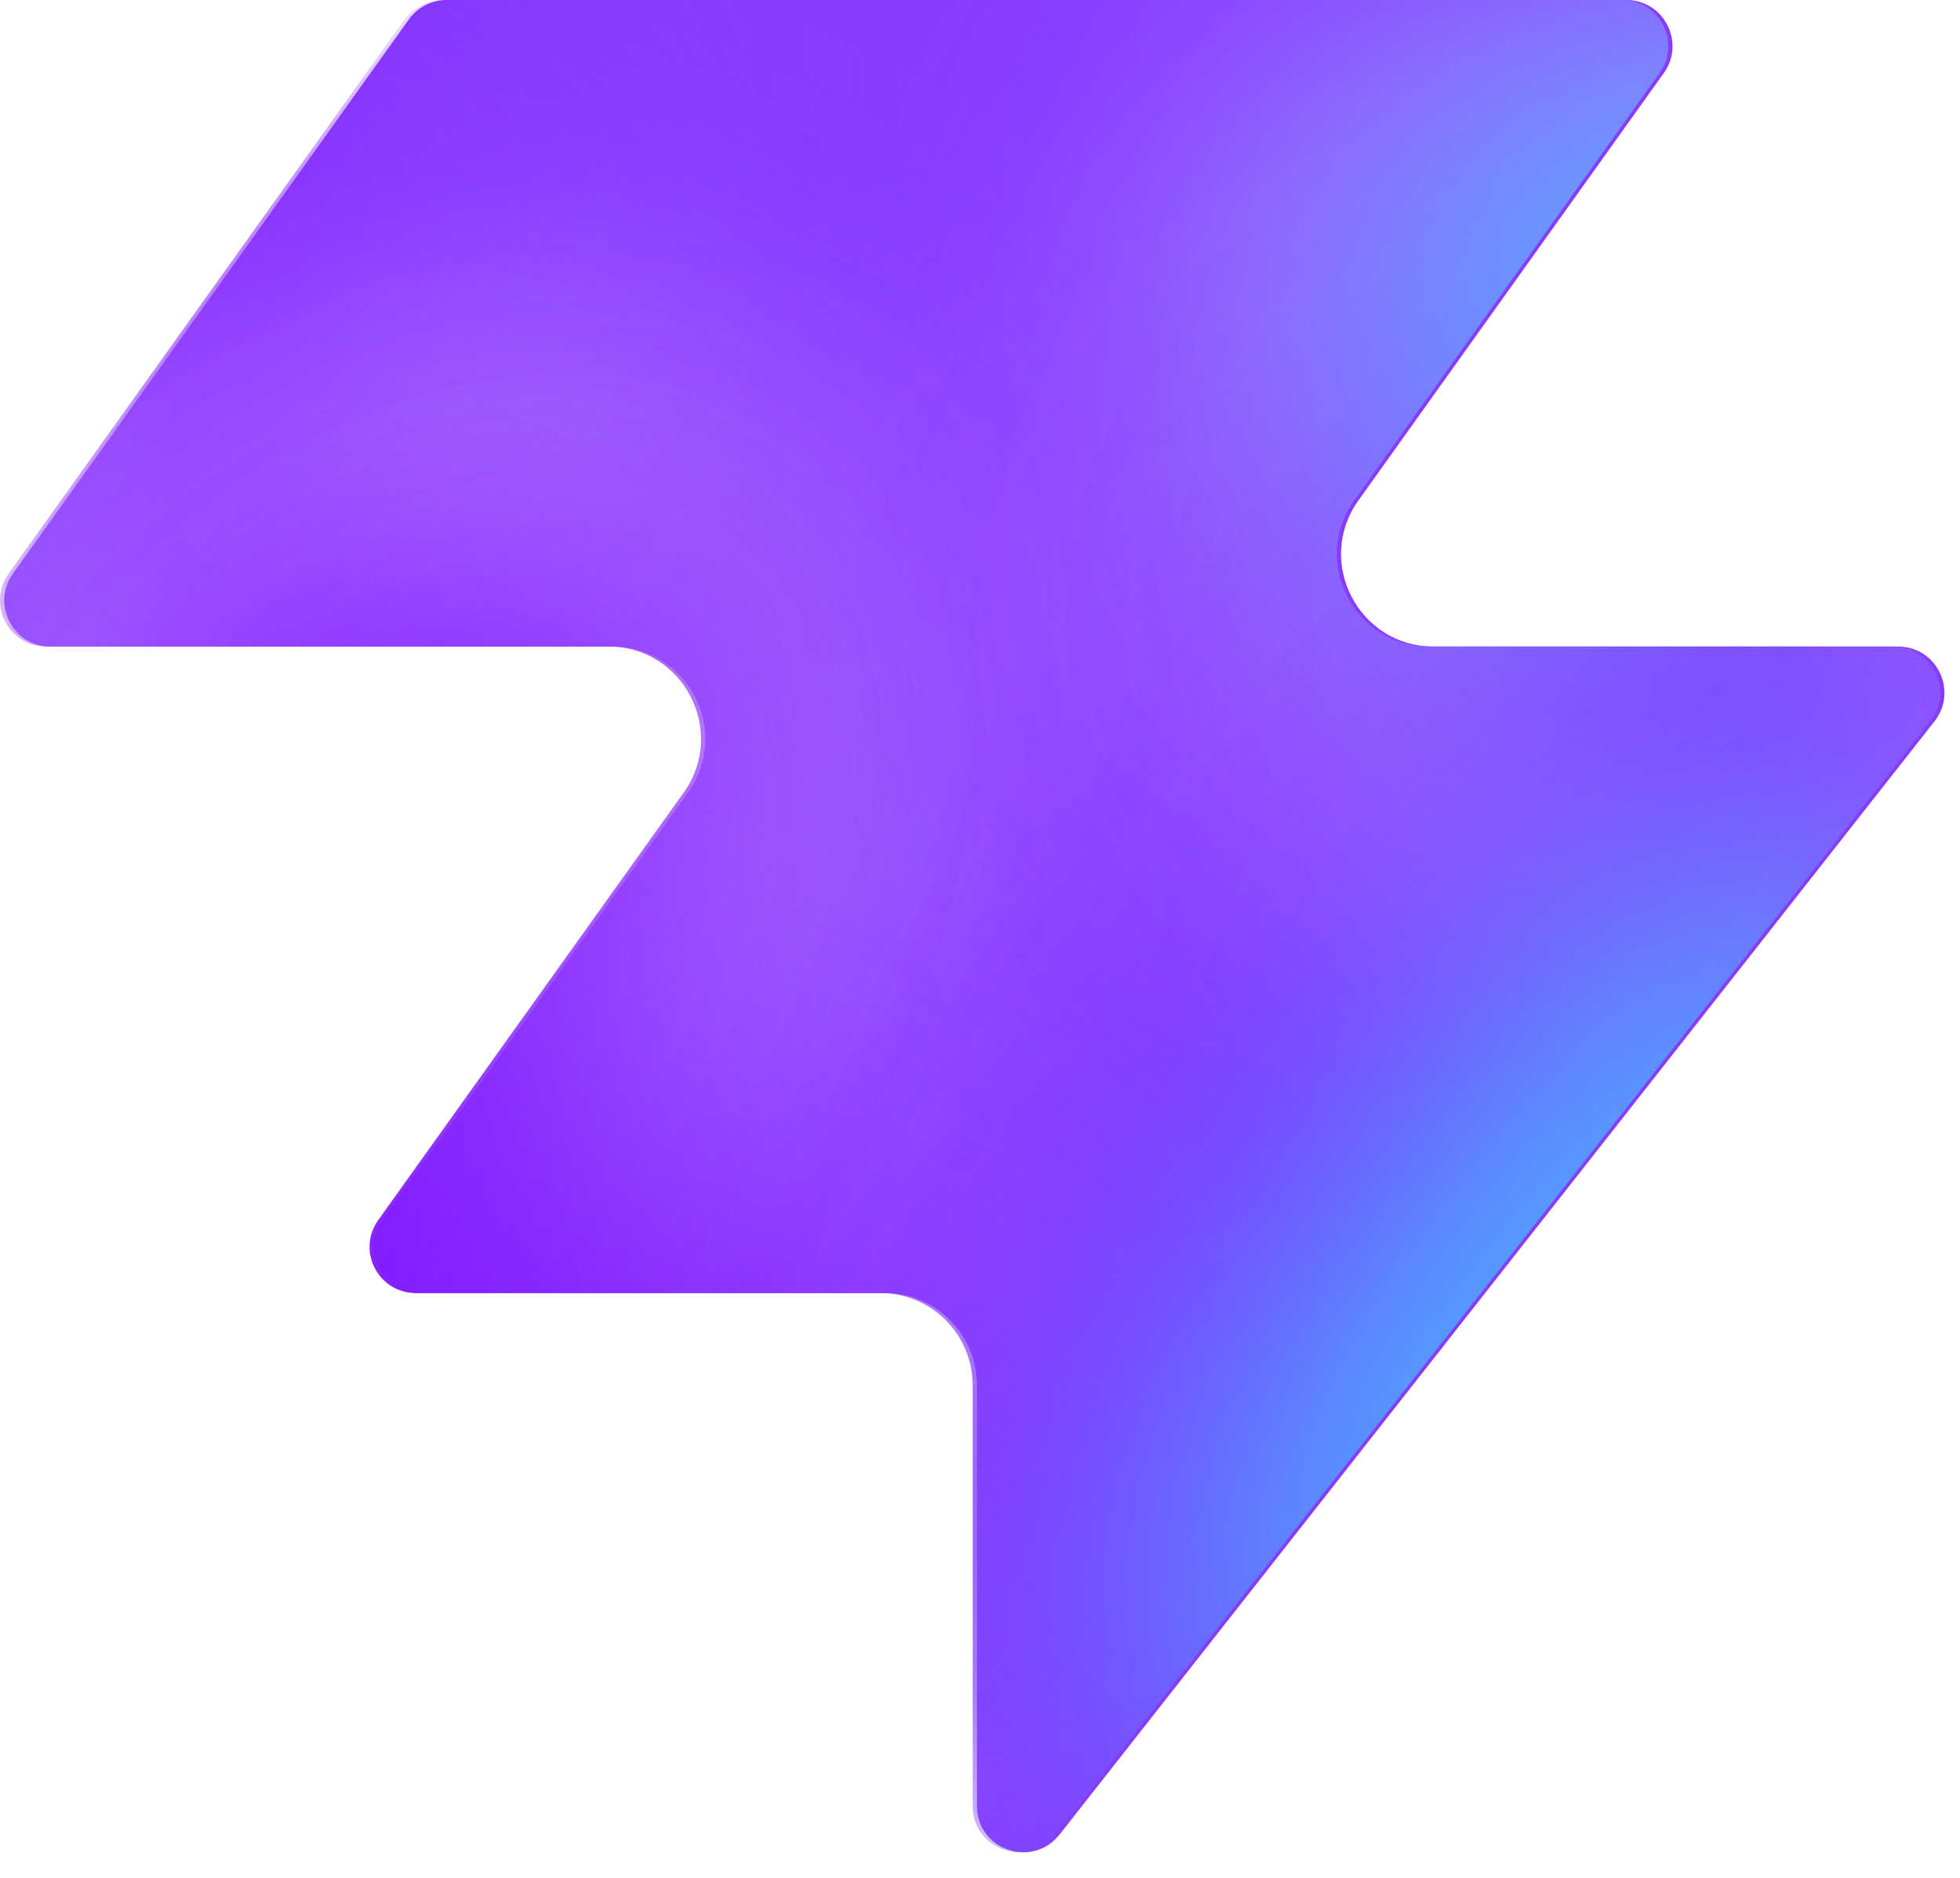
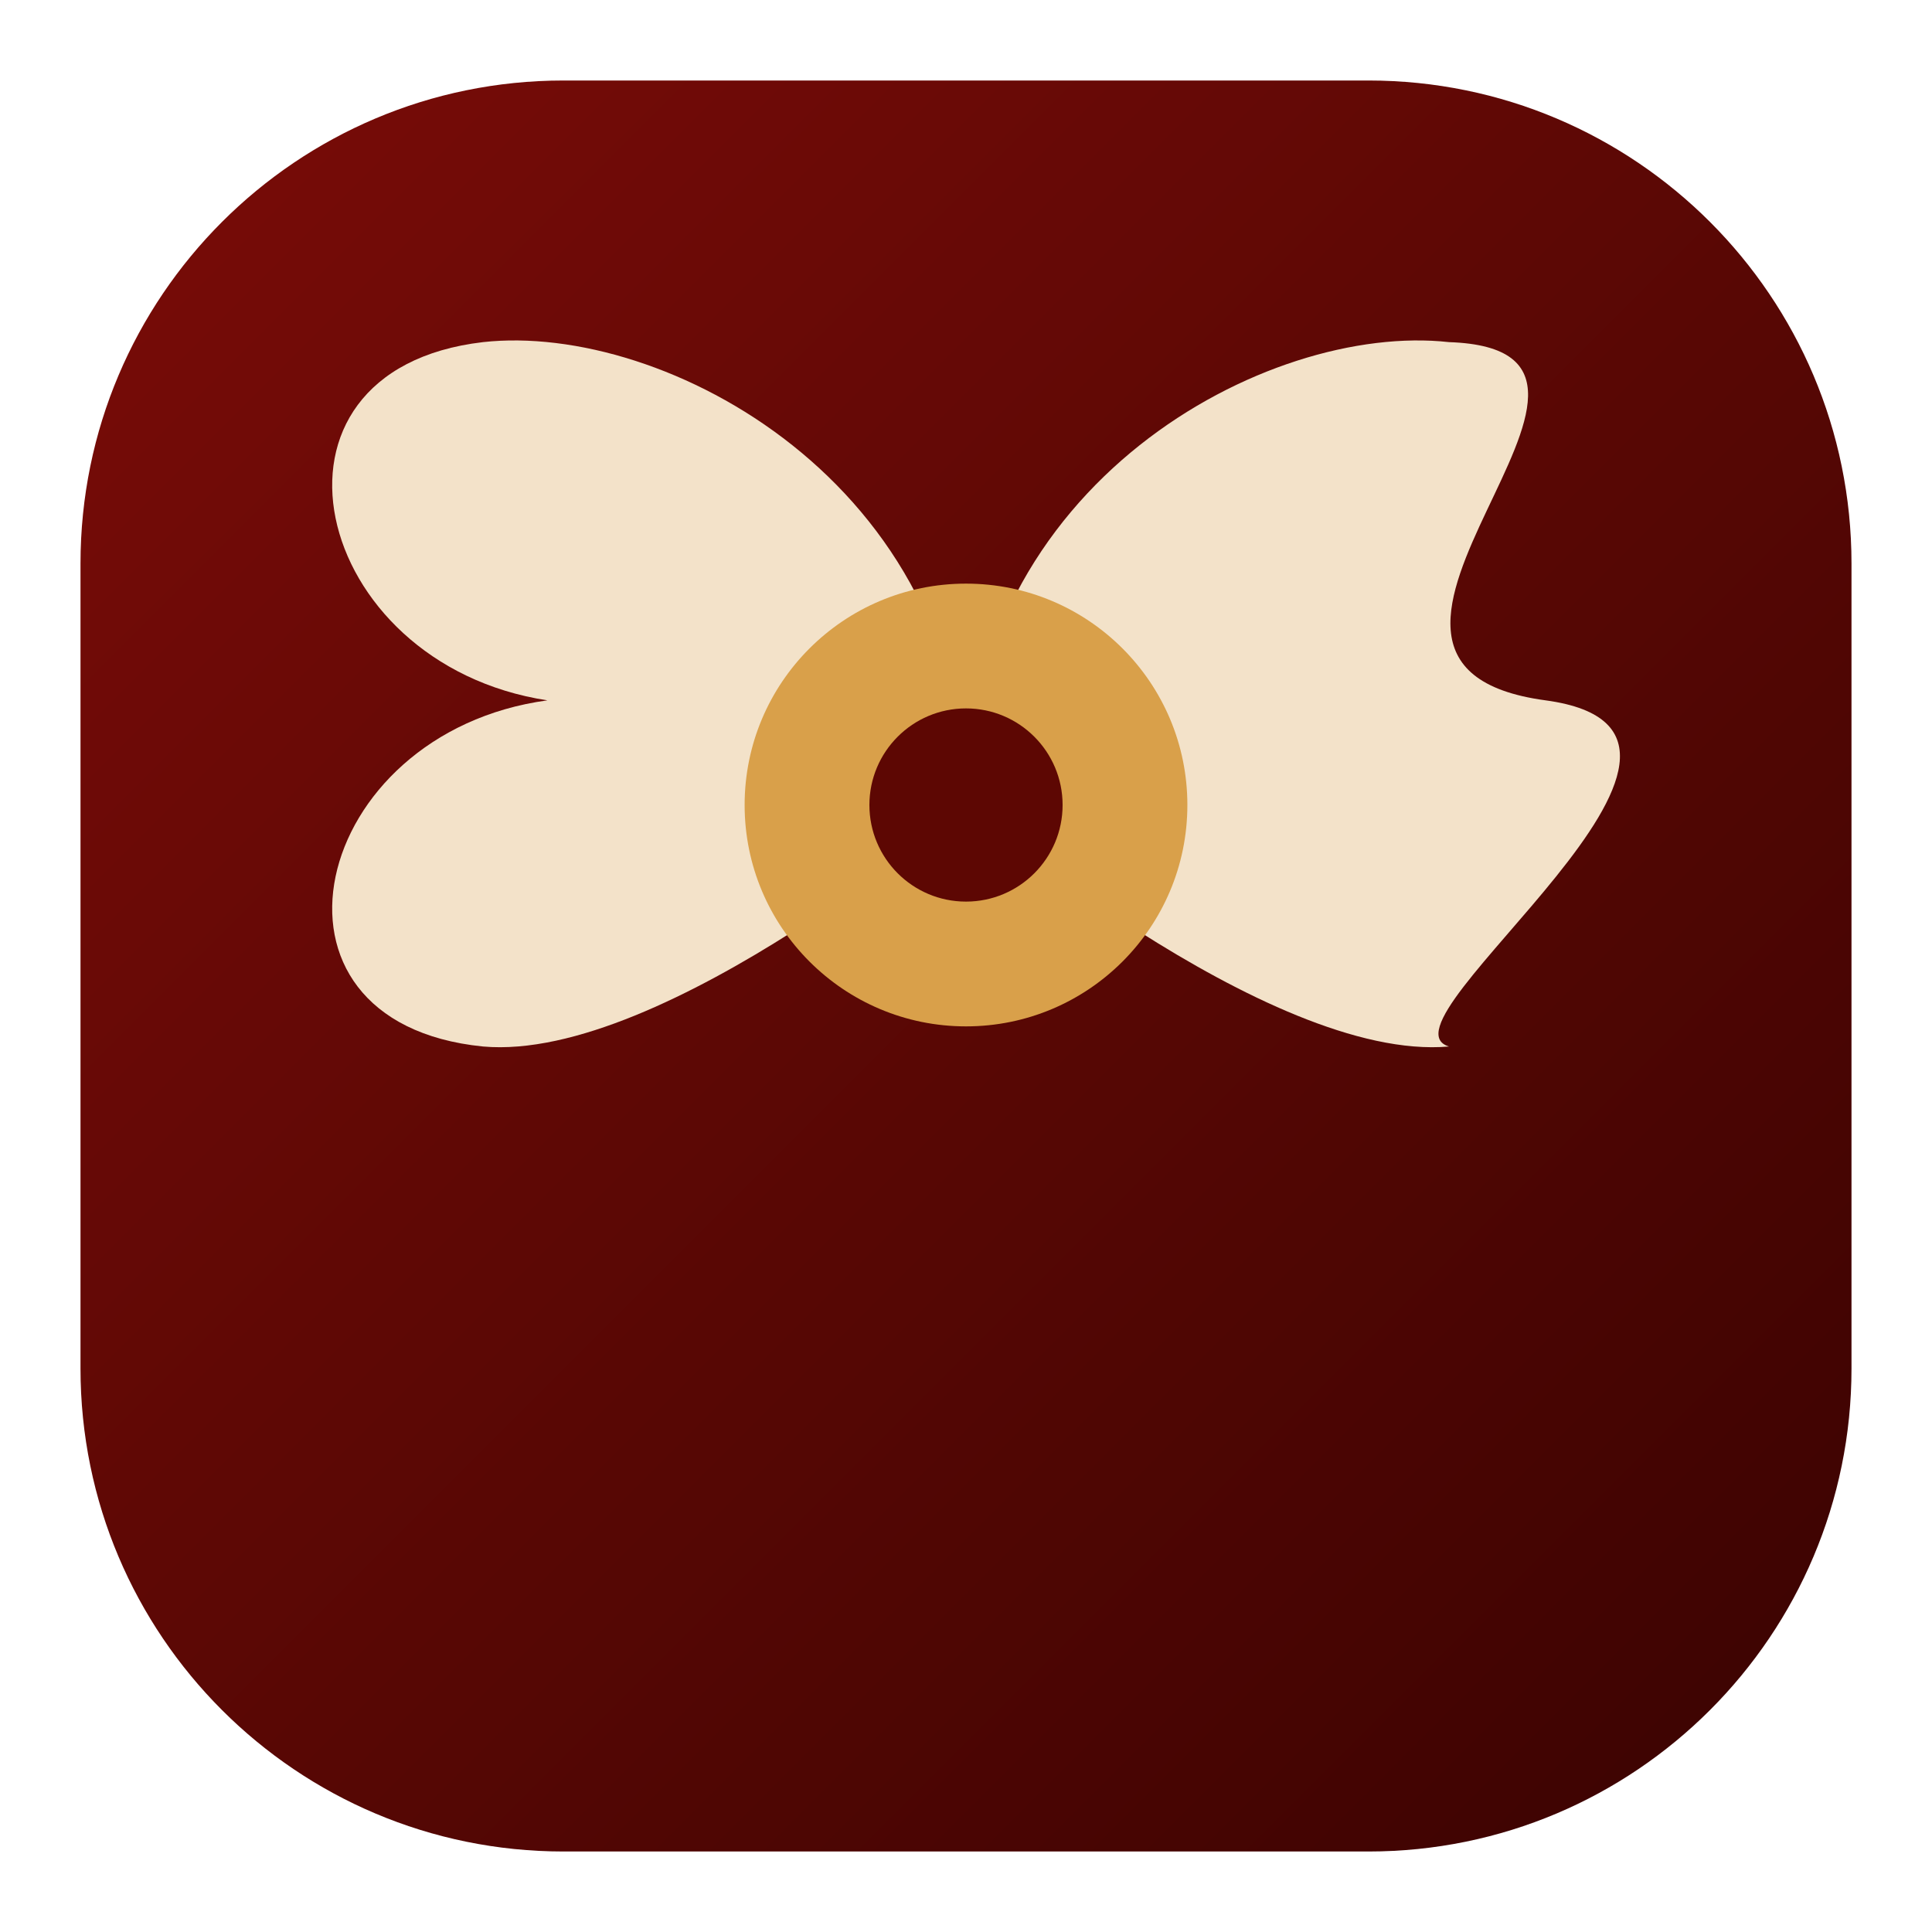
- <svg xmlns="http://www.w3.org/2000/svg" width="48" height="46" fill="none" viewBox="0 0 48 46">
-   <path fill="#863bff" d="M25.946 44.938c-.664.845-2.021.375-2.021-.698V33.937a2.26 2.26 0 0 0-2.262-2.262H10.287c-.92 0-1.456-1.04-.92-1.788l7.48-10.471c1.07-1.497 0-3.578-1.842-3.578H1.237c-.92 0-1.456-1.04-.92-1.788L10.013.474c.214-.297.556-.474.92-.474h28.894c.92 0 1.456 1.04.92 1.788l-7.48 10.471c-1.07 1.498 0 3.579 1.842 3.579h11.377c.943 0 1.473 1.088.89 1.83L25.947 44.94z" style="fill:#863bff;fill:color(display-p3 .525 .23 1);fill-opacity:1" />
-   <mask id="a" width="48" height="46" x="0" y="0" maskUnits="userSpaceOnUse" style="mask-type:alpha">
-     <path fill="#000" d="M25.842 44.938c-.664.844-2.021.375-2.021-.698V33.937a2.26 2.26 0 0 0-2.262-2.262H10.183c-.92 0-1.456-1.04-.92-1.788l7.48-10.471c1.07-1.498 0-3.579-1.842-3.579H1.133c-.92 0-1.456-1.04-.92-1.787L9.91.473c.214-.297.556-.474.92-.474h28.894c.92 0 1.456 1.04.92 1.788l-7.48 10.471c-1.07 1.498 0 3.578 1.842 3.578h11.377c.943 0 1.473 1.088.89 1.832L25.843 44.94z" style="fill:#000;fill-opacity:1" />
-   </mask>
-   <g mask="url(#a)">
-     <g filter="url(#b)">
-       <ellipse cx="5.508" cy="14.704" fill="#ede6ff" rx="5.508" ry="14.704" style="fill:#ede6ff;fill:color(display-p3 .927 .903 1);fill-opacity:1" transform="matrix(.00324 1 1 -.00324 -4.47 31.516)" />
-     </g>
-     <g filter="url(#c)">
-       <ellipse cx="10.399" cy="29.851" fill="#ede6ff" rx="10.399" ry="29.851" style="fill:#ede6ff;fill:color(display-p3 .927 .903 1);fill-opacity:1" transform="matrix(.00324 1 1 -.00324 -39.328 7.883)" />
-     </g>
-     <g filter="url(#d)">
-       <ellipse cx="5.508" cy="30.487" fill="#7e14ff" rx="5.508" ry="30.487" style="fill:#7e14ff;fill:color(display-p3 .492 .077 1);fill-opacity:1" transform="rotate(89.814 -25.913 -14.639)scale(1 -1)" />
-     </g>
-     <g filter="url(#e)">
-       <ellipse cx="5.508" cy="30.599" fill="#7e14ff" rx="5.508" ry="30.599" style="fill:#7e14ff;fill:color(display-p3 .492 .077 1);fill-opacity:1" transform="rotate(89.814 -32.644 -3.334)scale(1 -1)" />
-     </g>
-     <g filter="url(#f)">
-       <ellipse cx="5.508" cy="30.599" fill="#7e14ff" rx="5.508" ry="30.599" style="fill:#7e14ff;fill:color(display-p3 .492 .077 1);fill-opacity:1" transform="matrix(.00324 1 1 -.00324 -34.34 30.47)" />
-     </g>
-     <g filter="url(#g)">
-       <ellipse cx="14.072" cy="22.078" fill="#ede6ff" rx="14.072" ry="22.078" style="fill:#ede6ff;fill:color(display-p3 .927 .903 1);fill-opacity:1" transform="rotate(93.35 24.506 48.493)scale(-1 1)" />
-     </g>
-     <g filter="url(#h)">
-       <ellipse cx="3.47" cy="21.501" fill="#7e14ff" rx="3.47" ry="21.501" style="fill:#7e14ff;fill:color(display-p3 .492 .077 1);fill-opacity:1" transform="rotate(89.009 28.708 47.59)scale(-1 1)" />
-     </g>
-     <g filter="url(#i)">
-       <ellipse cx="3.47" cy="21.501" fill="#7e14ff" rx="3.47" ry="21.501" style="fill:#7e14ff;fill:color(display-p3 .492 .077 1);fill-opacity:1" transform="rotate(89.009 28.708 47.59)scale(-1 1)" />
-     </g>
-     <g filter="url(#j)">
-       <ellipse cx=".387" cy="8.972" fill="#7e14ff" rx="4.407" ry="29.108" style="fill:#7e14ff;fill:color(display-p3 .492 .077 1);fill-opacity:1" transform="rotate(39.51 .387 8.972)" />
-     </g>
-     <g filter="url(#k)">
-       <ellipse cx="47.523" cy="-6.092" fill="#7e14ff" rx="4.407" ry="29.108" style="fill:#7e14ff;fill:color(display-p3 .492 .077 1);fill-opacity:1" transform="rotate(37.892 47.523 -6.092)" />
-     </g>
-     <g filter="url(#l)">
-       <ellipse cx="41.412" cy="6.333" fill="#47bfff" rx="5.971" ry="9.665" style="fill:#47bfff;fill:color(display-p3 .28 .748 1);fill-opacity:1" transform="rotate(37.892 41.412 6.333)" />
-     </g>
-     <g filter="url(#m)">
-       <ellipse cx="-1.879" cy="38.332" fill="#7e14ff" rx="4.407" ry="29.108" style="fill:#7e14ff;fill:color(display-p3 .492 .077 1);fill-opacity:1" transform="rotate(37.892 -1.88 38.332)" />
-     </g>
-     <g filter="url(#n)">
-       <ellipse cx="-1.879" cy="38.332" fill="#7e14ff" rx="4.407" ry="29.108" style="fill:#7e14ff;fill:color(display-p3 .492 .077 1);fill-opacity:1" transform="rotate(37.892 -1.88 38.332)" />
-     </g>
-     <g filter="url(#o)">
-       <ellipse cx="35.651" cy="29.907" fill="#7e14ff" rx="4.407" ry="29.108" style="fill:#7e14ff;fill:color(display-p3 .492 .077 1);fill-opacity:1" transform="rotate(37.892 35.651 29.907)" />
-     </g>
-     <g filter="url(#p)">
-       <ellipse cx="38.418" cy="32.4" fill="#47bfff" rx="5.971" ry="15.297" style="fill:#47bfff;fill:color(display-p3 .28 .748 1);fill-opacity:1" transform="rotate(37.892 38.418 32.4)" />
-     </g>
+ <svg xmlns="http://www.w3.org/2000/svg" width="48" height="48" viewBox="0 0 48 48">
+   <defs>
+     <linearGradient id="cherry" x1="0" y1="0" x2="1" y2="1">
+       <stop offset="0" stop-color="#7A0C08" />
+       <stop offset="1" stop-color="#3A0301" />
+     </linearGradient>
+   </defs>
+   <rect x="2" y="2" width="44" height="44" rx="12" fill="url(#cherry)" />
+   <g>
+     <path d="M24 20c0-8-7.5-12-12-11.5C6 9.2 7.7 16.5 13.6 17.4 7.7 18.2 6 25.4 12 26 16.5 26.4 24 20 24 20Z" fill="#F3E2C9" />
+     <path d="M24 20c0-8 7.5-12 12-11.5 6 .2-4.3 8 2.4 8.9 5.9.8-4.4 8-2.4 8.6-4.5.4-12-6-12-6Z" fill="#F3E2C9" />
+     <circle cx="24" cy="20" r="5.5" fill="#D9A04A" />
+     <circle cx="24" cy="20" r="2.4" fill="#5D0703" />
  </g>
-   <defs>
-     <filter id="b" width="60.045" height="41.654" x="-19.77" y="16.149" color-interpolation-filters="sRGB" filterUnits="userSpaceOnUse">
-       <feFlood flood-opacity="0" result="BackgroundImageFix" />
-       <feBlend in="SourceGraphic" in2="BackgroundImageFix" result="shape" />
-       <feGaussianBlur result="effect1_foregroundBlur_2002_17158" stdDeviation="7.659" />
-     </filter>
-     <filter id="c" width="90.34" height="51.437" x="-54.613" y="-7.533" color-interpolation-filters="sRGB" filterUnits="userSpaceOnUse">
-       <feFlood flood-opacity="0" result="BackgroundImageFix" />
-       <feBlend in="SourceGraphic" in2="BackgroundImageFix" result="shape" />
-       <feGaussianBlur result="effect1_foregroundBlur_2002_17158" stdDeviation="7.659" />
-     </filter>
-     <filter id="d" width="79.355" height="29.4" x="-49.64" y="2.03" color-interpolation-filters="sRGB" filterUnits="userSpaceOnUse">
-       <feFlood flood-opacity="0" result="BackgroundImageFix" />
-       <feBlend in="SourceGraphic" in2="BackgroundImageFix" result="shape" />
-       <feGaussianBlur result="effect1_foregroundBlur_2002_17158" stdDeviation="4.596" />
-     </filter>
-     <filter id="e" width="79.579" height="29.4" x="-45.045" y="20.029" color-interpolation-filters="sRGB" filterUnits="userSpaceOnUse">
-       <feFlood flood-opacity="0" result="BackgroundImageFix" />
-       <feBlend in="SourceGraphic" in2="BackgroundImageFix" result="shape" />
-       <feGaussianBlur result="effect1_foregroundBlur_2002_17158" stdDeviation="4.596" />
-     </filter>
-     <filter id="f" width="79.579" height="29.4" x="-43.513" y="21.178" color-interpolation-filters="sRGB" filterUnits="userSpaceOnUse">
-       <feFlood flood-opacity="0" result="BackgroundImageFix" />
-       <feBlend in="SourceGraphic" in2="BackgroundImageFix" result="shape" />
-       <feGaussianBlur result="effect1_foregroundBlur_2002_17158" stdDeviation="4.596" />
-     </filter>
-     <filter id="g" width="74.749" height="58.852" x="15.756" y="-17.901" color-interpolation-filters="sRGB" filterUnits="userSpaceOnUse">
-       <feFlood flood-opacity="0" result="BackgroundImageFix" />
-       <feBlend in="SourceGraphic" in2="BackgroundImageFix" result="shape" />
-       <feGaussianBlur result="effect1_foregroundBlur_2002_17158" stdDeviation="7.659" />
-     </filter>
-     <filter id="h" width="61.377" height="25.362" x="23.548" y="2.284" color-interpolation-filters="sRGB" filterUnits="userSpaceOnUse">
-       <feFlood flood-opacity="0" result="BackgroundImageFix" />
-       <feBlend in="SourceGraphic" in2="BackgroundImageFix" result="shape" />
-       <feGaussianBlur result="effect1_foregroundBlur_2002_17158" stdDeviation="4.596" />
-     </filter>
-     <filter id="i" width="61.377" height="25.362" x="23.548" y="2.284" color-interpolation-filters="sRGB" filterUnits="userSpaceOnUse">
-       <feFlood flood-opacity="0" result="BackgroundImageFix" />
-       <feBlend in="SourceGraphic" in2="BackgroundImageFix" result="shape" />
-       <feGaussianBlur result="effect1_foregroundBlur_2002_17158" stdDeviation="4.596" />
-     </filter>
-     <filter id="j" width="56.045" height="63.649" x="-27.636" y="-22.853" color-interpolation-filters="sRGB" filterUnits="userSpaceOnUse">
-       <feFlood flood-opacity="0" result="BackgroundImageFix" />
-       <feBlend in="SourceGraphic" in2="BackgroundImageFix" result="shape" />
-       <feGaussianBlur result="effect1_foregroundBlur_2002_17158" stdDeviation="4.596" />
-     </filter>
-     <filter id="k" width="54.814" height="64.646" x="20.116" y="-38.415" color-interpolation-filters="sRGB" filterUnits="userSpaceOnUse">
-       <feFlood flood-opacity="0" result="BackgroundImageFix" />
-       <feBlend in="SourceGraphic" in2="BackgroundImageFix" result="shape" />
-       <feGaussianBlur result="effect1_foregroundBlur_2002_17158" stdDeviation="4.596" />
-     </filter>
-     <filter id="l" width="33.541" height="35.313" x="24.641" y="-11.323" color-interpolation-filters="sRGB" filterUnits="userSpaceOnUse">
-       <feFlood flood-opacity="0" result="BackgroundImageFix" />
-       <feBlend in="SourceGraphic" in2="BackgroundImageFix" result="shape" />
-       <feGaussianBlur result="effect1_foregroundBlur_2002_17158" stdDeviation="4.596" />
-     </filter>
-     <filter id="m" width="54.814" height="64.646" x="-29.286" y="6.009" color-interpolation-filters="sRGB" filterUnits="userSpaceOnUse">
-       <feFlood flood-opacity="0" result="BackgroundImageFix" />
-       <feBlend in="SourceGraphic" in2="BackgroundImageFix" result="shape" />
-       <feGaussianBlur result="effect1_foregroundBlur_2002_17158" stdDeviation="4.596" />
-     </filter>
-     <filter id="n" width="54.814" height="64.646" x="-29.286" y="6.009" color-interpolation-filters="sRGB" filterUnits="userSpaceOnUse">
-       <feFlood flood-opacity="0" result="BackgroundImageFix" />
-       <feBlend in="SourceGraphic" in2="BackgroundImageFix" result="shape" />
-       <feGaussianBlur result="effect1_foregroundBlur_2002_17158" stdDeviation="4.596" />
-     </filter>
-     <filter id="o" width="54.814" height="64.646" x="8.244" y="-2.416" color-interpolation-filters="sRGB" filterUnits="userSpaceOnUse">
-       <feFlood flood-opacity="0" result="BackgroundImageFix" />
-       <feBlend in="SourceGraphic" in2="BackgroundImageFix" result="shape" />
-       <feGaussianBlur result="effect1_foregroundBlur_2002_17158" stdDeviation="4.596" />
-     </filter>
-     <filter id="p" width="39.409" height="43.623" x="18.713" y="10.588" color-interpolation-filters="sRGB" filterUnits="userSpaceOnUse">
-       <feFlood flood-opacity="0" result="BackgroundImageFix" />
-       <feBlend in="SourceGraphic" in2="BackgroundImageFix" result="shape" />
-       <feGaussianBlur result="effect1_foregroundBlur_2002_17158" stdDeviation="4.596" />
-     </filter>
-   </defs>
</svg>
